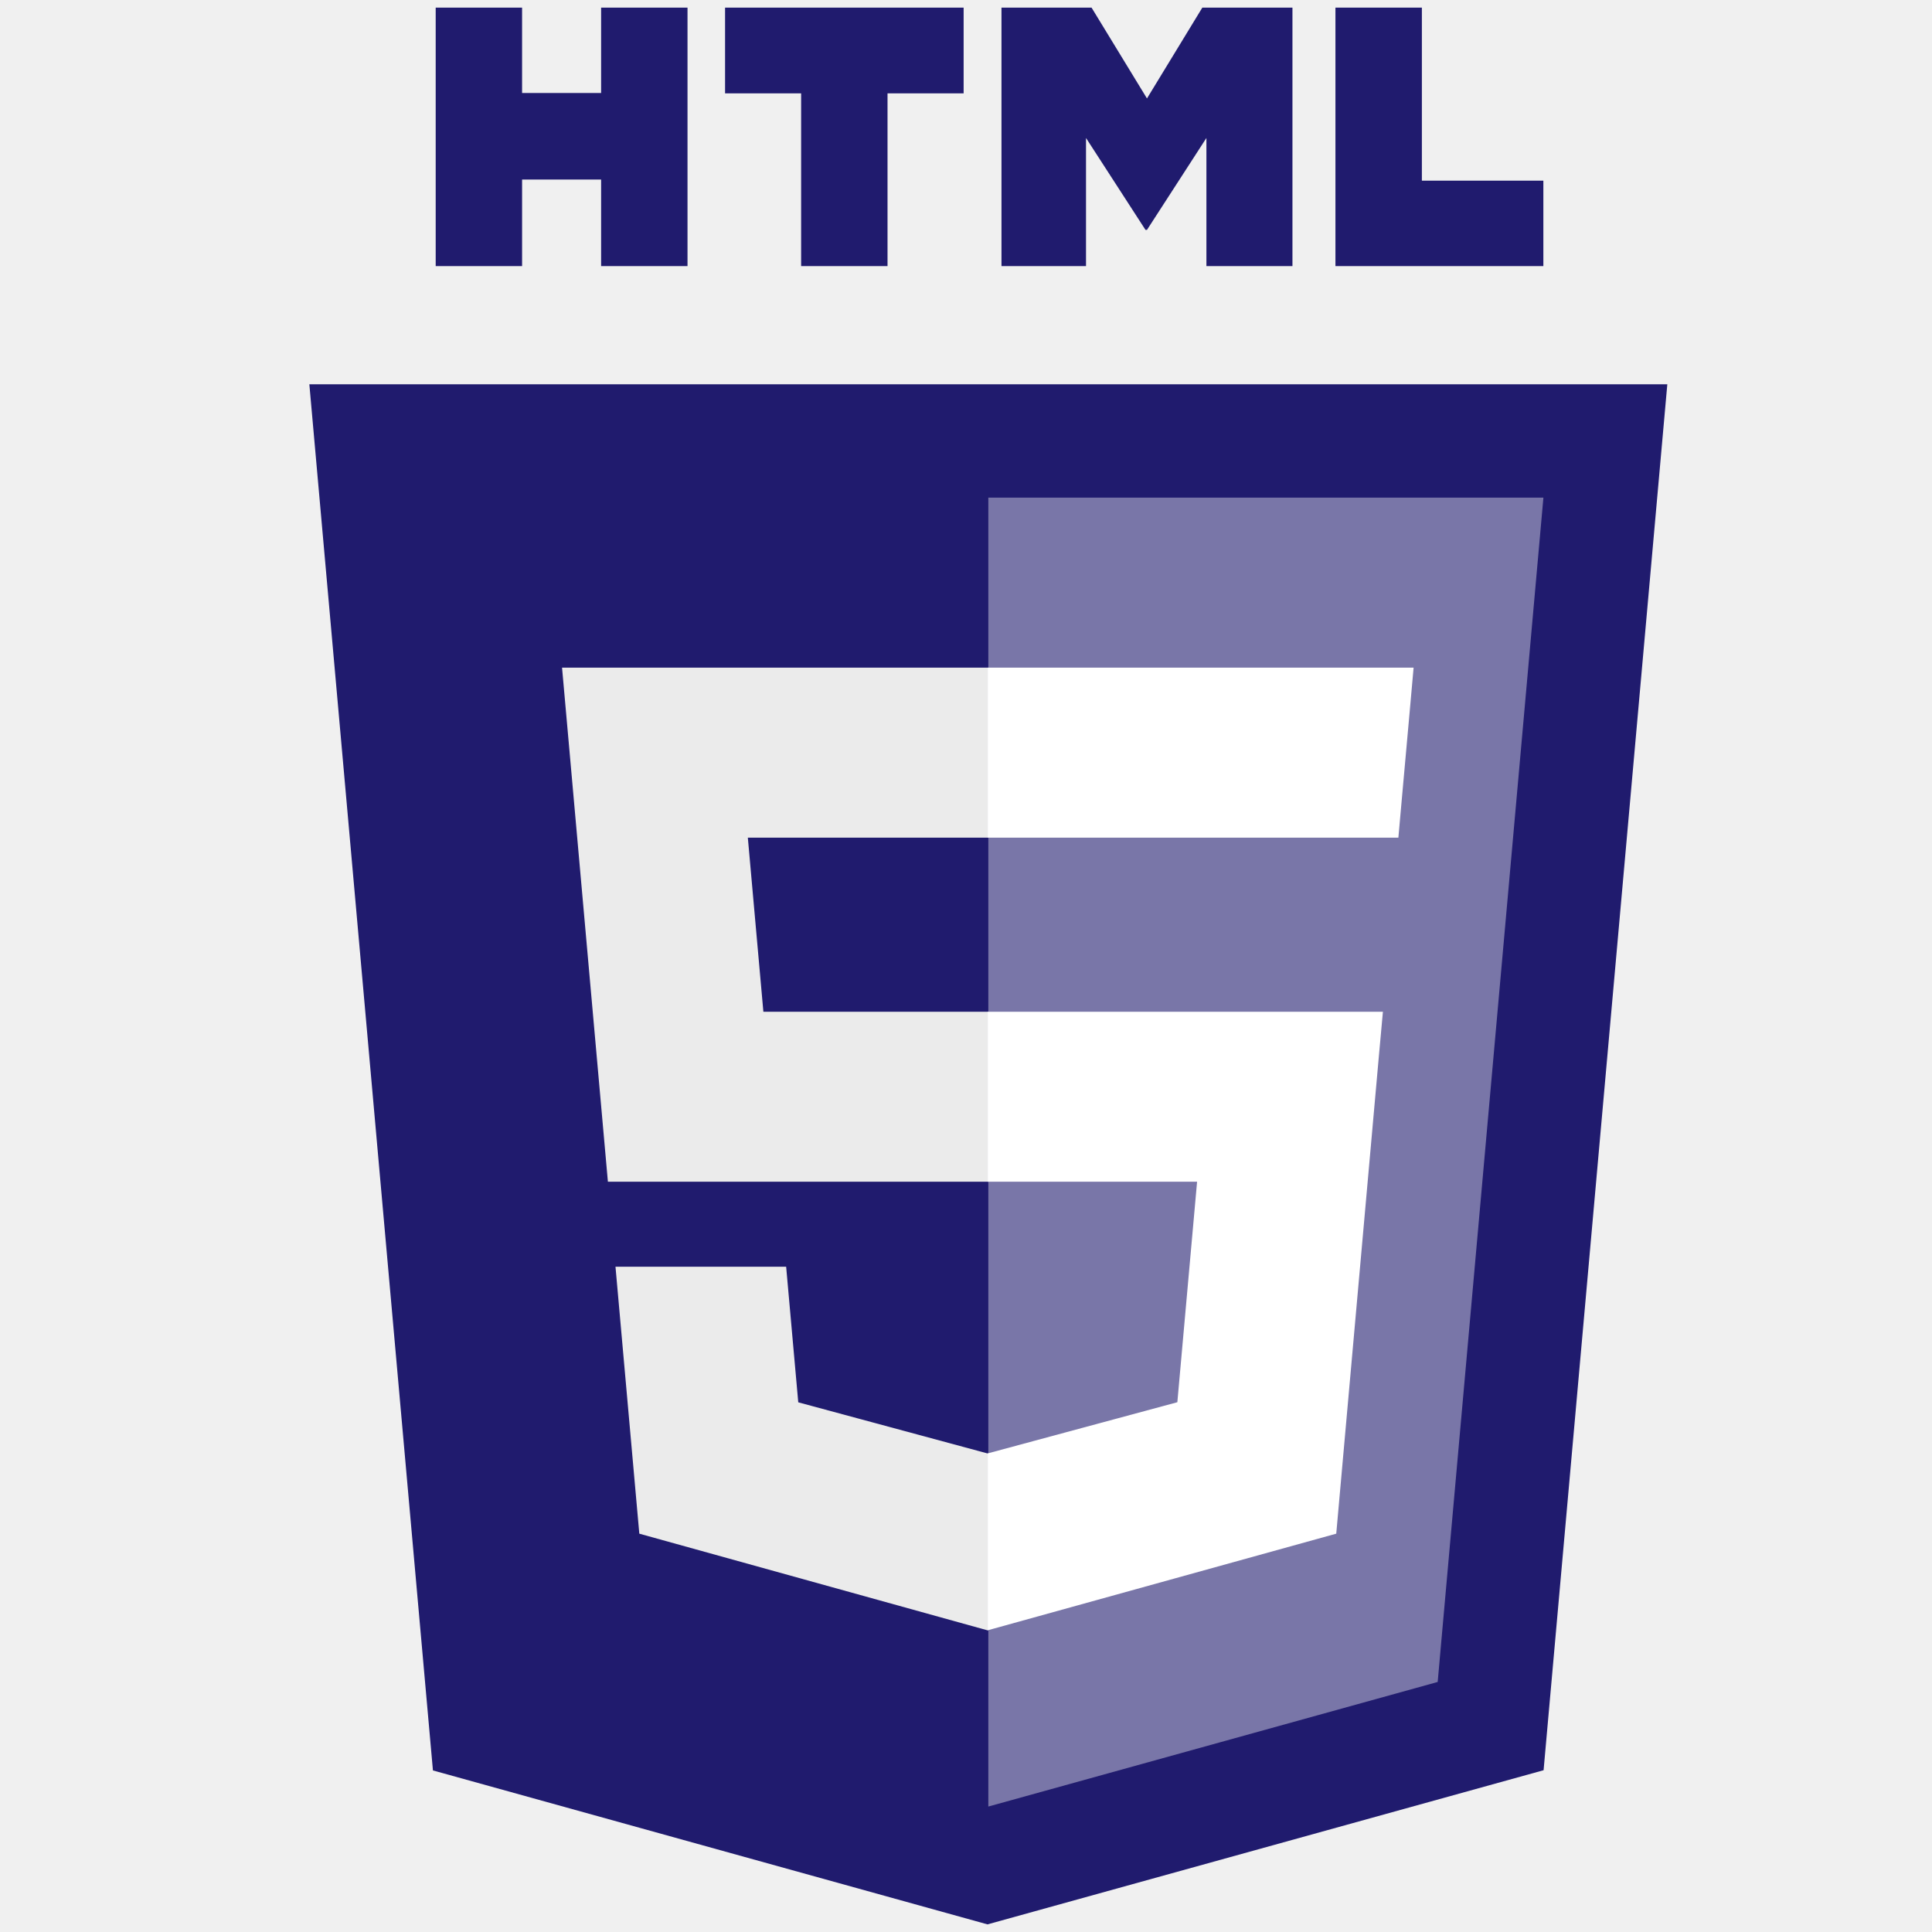
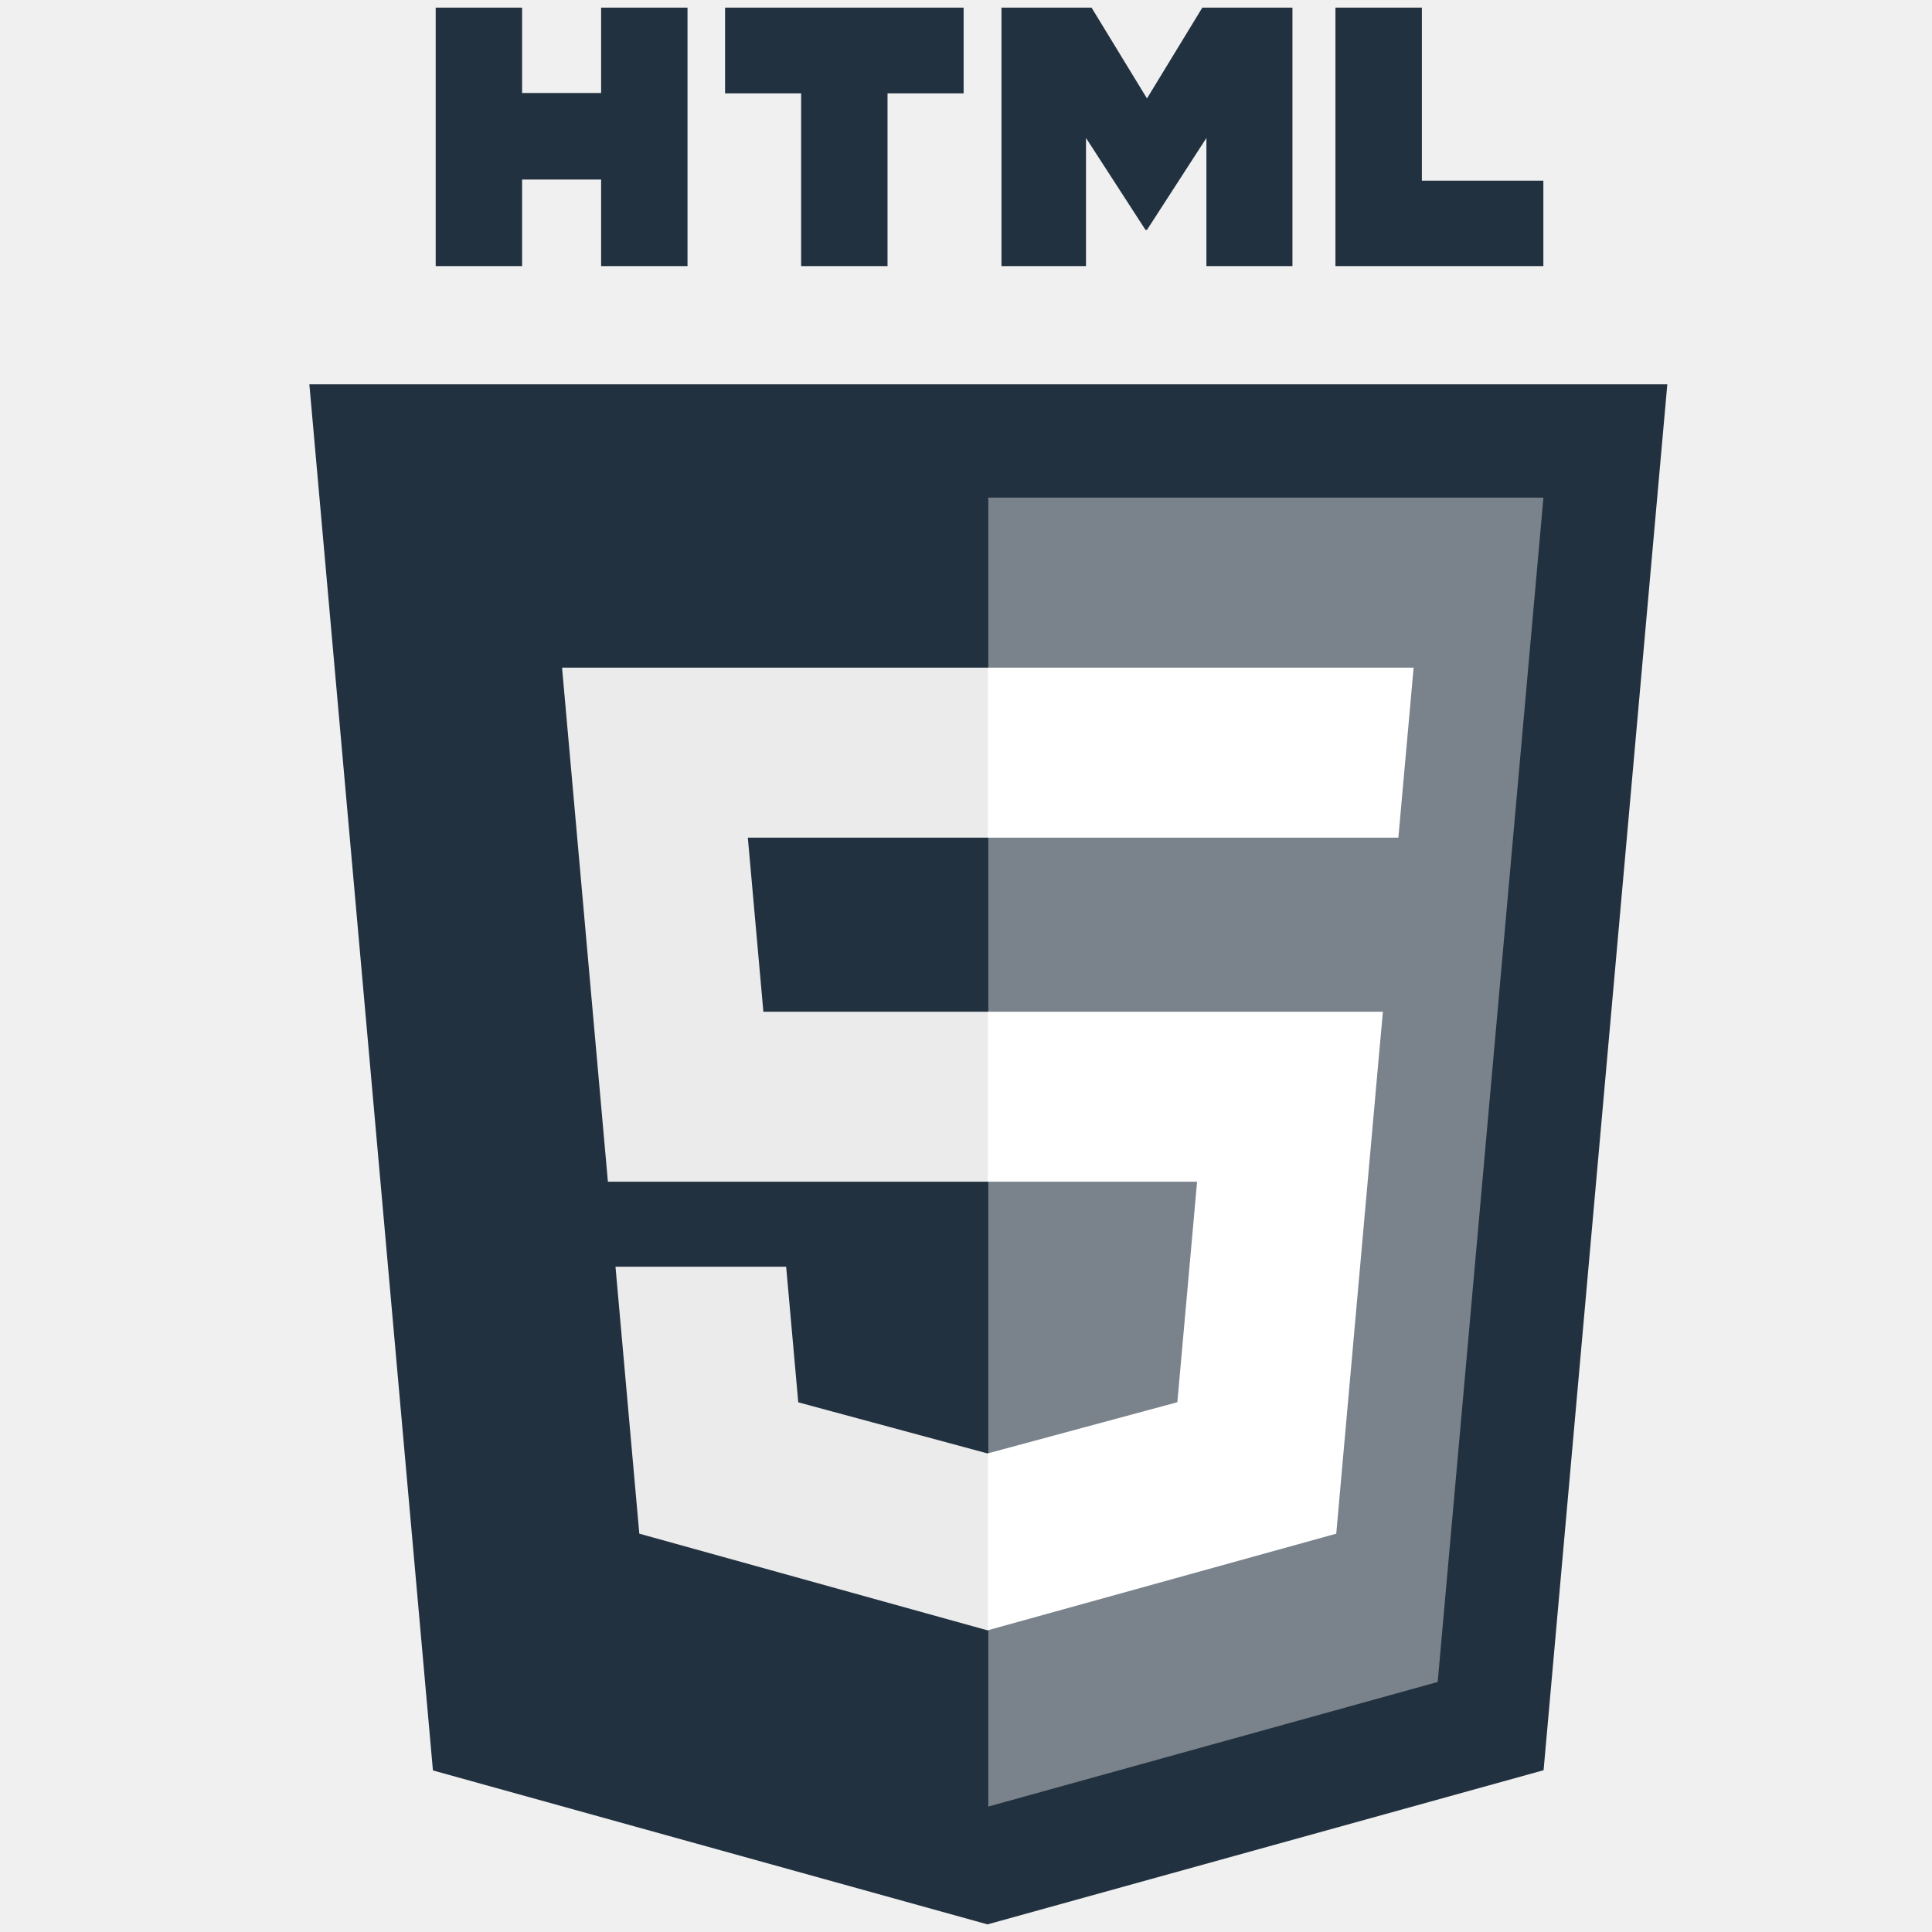
<svg xmlns="http://www.w3.org/2000/svg" version="1.1" id="Layer_1" x="0px" y="0px" width="322.02px" height="322.02px" viewBox="0 0 322.02 322.02" enable-background="new 0 0 322.02 322.02" xml:space="preserve">
-   <polygon fill="#201B6E" points="72.16,295.09 51.562,64.055 277.903,64.055 257.281,295.055 164.593,320.75 " />
+   <polygon fill="#22313F" points="72.16,295.09 51.562,64.055 277.903,64.055 257.281,295.055 164.593,320.75 " />
  <polygon opacity="0.4" fill="#FFFFFF" enable-background="new    " points="164.732,301.109 239.629,280.344 257.25,82.945   164.732,82.945 " />
  <polygon fill="#EBEBEB" points="164.732,168.633 127.237,168.633 124.647,139.617 164.732,139.617 164.732,111.281 164.634,111.281   93.68,111.281 94.359,118.884 101.323,196.968 164.732,196.968 " />
  <polygon fill="#EBEBEB" points="164.732,242.225 164.608,242.257 133.051,233.734 131.033,211.137 115.698,211.137 102.588,211.137   106.558,255.627 164.602,271.741 164.732,271.704 " />
-   <path fill="#201B6E" d="M72.62,1.27H87.02v14.227h13.172V1.27h14.4v43.082h-14.4V29.925H87.021v14.426H72.621L72.62,1.27L72.62,1.27  z" />
-   <path fill="#201B6E" d="M133.529,15.556h-12.676V1.27h39.762v14.287H147.93v28.795h-14.4L133.529,15.556L133.529,15.556z" />
-   <path fill="#201B6E" d="M166.923,1.27h15.014l9.237,15.138l9.227-15.138h15.021v43.082h-14.341V22.998l-9.906,15.318h-0.249  l-9.913-15.318v21.354h-14.089L166.923,1.27L166.923,1.27z" />
-   <path fill="#201B6E" d="M222.589,1.27h14.404v28.842h20.25v14.24h-34.654V1.27L222.589,1.27z" />
+   <path fill="#22313F" d="M72.62,1.27H87.02v14.227h13.172V1.27h14.4v43.082h-14.4V29.925H87.021v14.426H72.621L72.62,1.27L72.62,1.27  z" />
+   <path fill="#22313F" d="M133.529,15.556h-12.676V1.27h39.762v14.287H147.93v28.795h-14.4L133.529,15.556L133.529,15.556z" />
+   <path fill="#22313F" d="M166.923,1.27h15.014l9.237,15.138l9.227-15.138h15.021v43.082h-14.341V22.998l-9.906,15.318h-0.249  l-9.913-15.318v21.354h-14.089L166.923,1.27L166.923,1.27z" />
+   <path fill="#22313F" d="M222.589,1.27h14.404v28.842h20.25v14.24h-34.654V1.27L222.589,1.27z" />
  <polygon fill="#FFFFFF" points="164.634,168.633 164.634,196.968 199.526,196.968 196.237,233.718 164.634,242.247 164.634,271.729   222.723,255.627 223.149,250.841 229.808,176.242 230.5,168.633 222.864,168.633 " />
  <polygon fill="#FFFFFF" points="164.634,111.281 164.634,128.88 164.634,139.548 164.634,139.617 232.987,139.617 232.987,139.617   233.077,139.617 233.645,133.248 234.937,118.884 235.615,111.281 " />
</svg>
